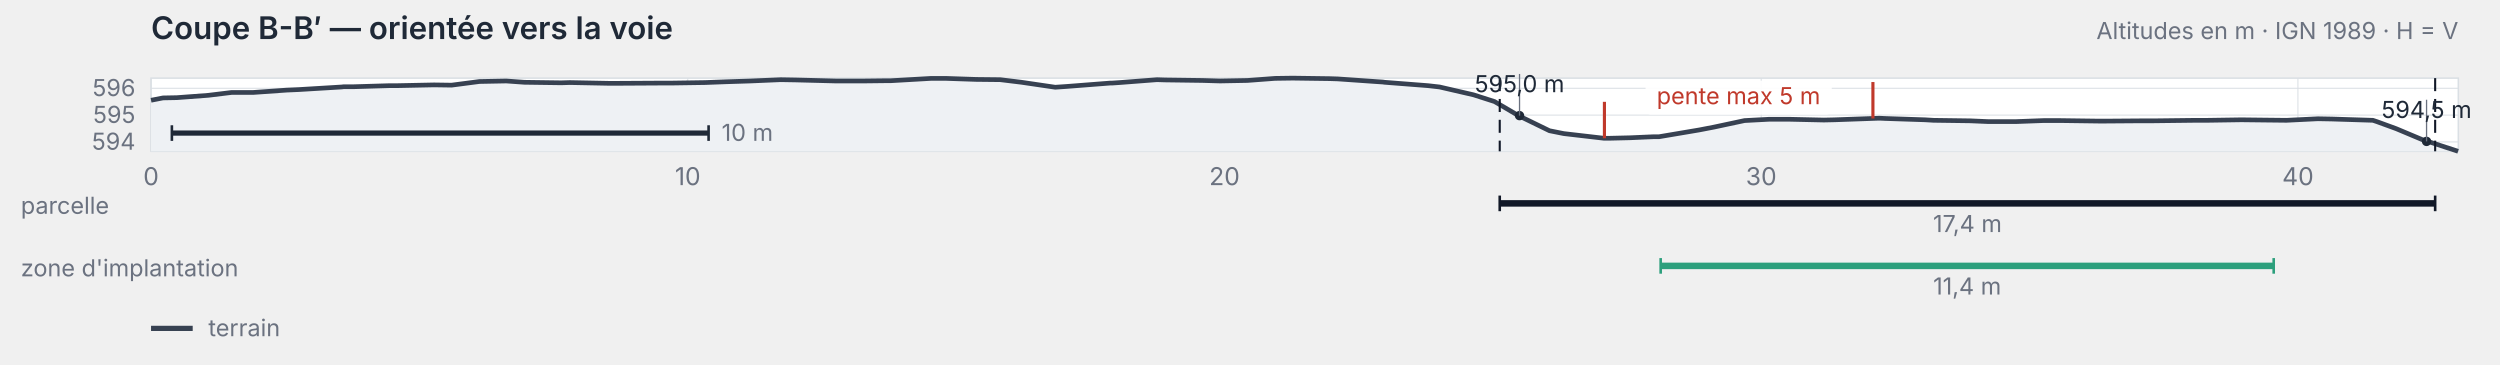
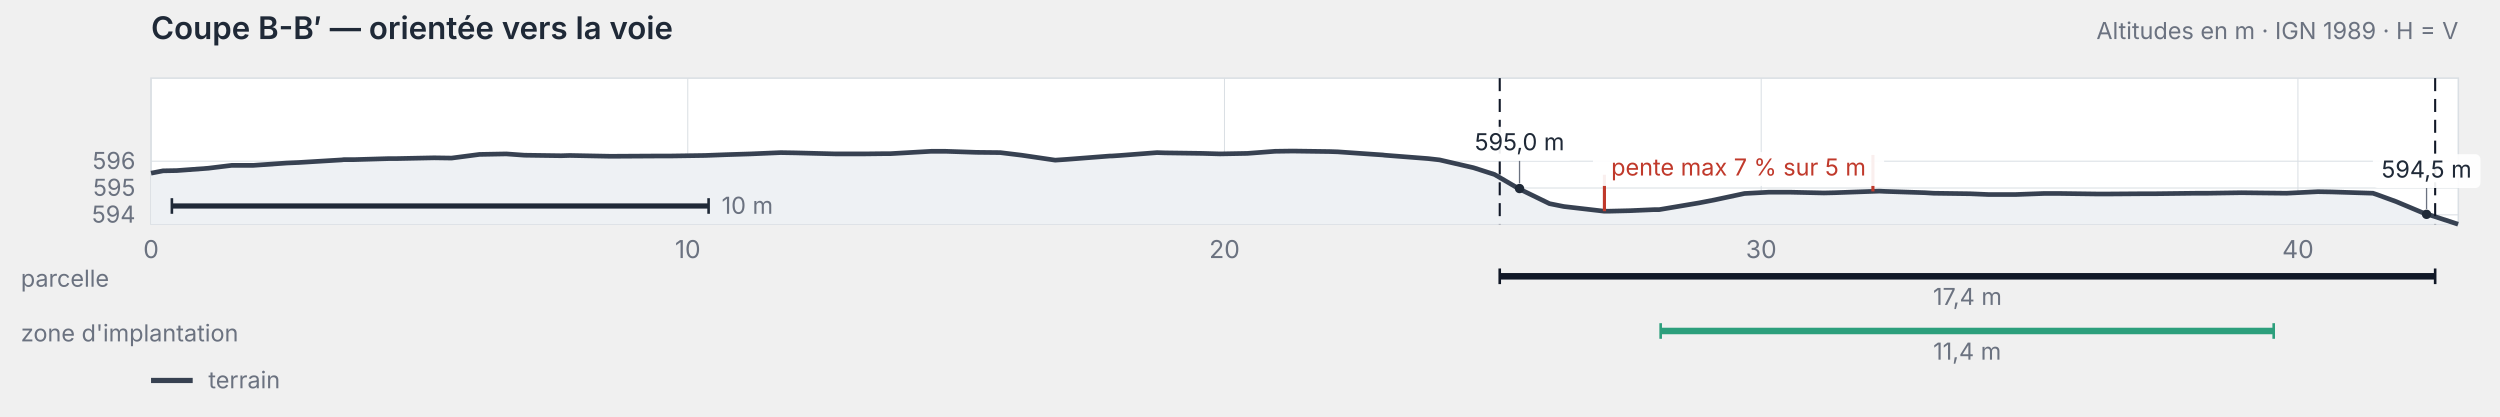
- <svg xmlns="http://www.w3.org/2000/svg" viewBox="0 0 960 140" width="960" height="140" role="img" aria-label="Coupe B-B′ — orientée vers la voie" font-family="Inter, Helvetica, Arial, sans-serif" data-plot-x0="58.0" data-plot-x1="944.0" style="background:#ffffff">
+ <svg xmlns="http://www.w3.org/2000/svg" viewBox="0 0 960 160" width="960" height="160" role="img" aria-label="Coupe B-B′ — orientée vers la voie" font-family="Inter, Helvetica, Arial, sans-serif" data-plot-x0="58.0" data-plot-x1="944.0" style="background:#ffffff">
  <text x="58" y="15" font-size="12" font-weight="600" fill="#1f2937">Coupe B-B′ — orientée vers la voie</text>
  <text x="944" y="15" text-anchor="end" font-size="9" fill="#6b7280">Altitudes en m · IGN 1989 · H = V</text>
-   <rect x="58.0" y="30" width="886.0" height="28.1" fill="#ffffff" stroke="#dadfe4" stroke-width="0.6" />
-   <line x1="58.0" y1="30" x2="58.0" y2="58.1" stroke="#dadfe4" stroke-width="0.4" />
-   <text x="58.0" y="71.1" text-anchor="middle" font-size="9.5" fill="#6b7280">0</text>
-   <line x1="264.1" y1="30" x2="264.1" y2="58.1" stroke="#dadfe4" stroke-width="0.4" />
-   <text x="264.1" y="71.1" text-anchor="middle" font-size="9.5" fill="#6b7280">10</text>
-   <line x1="470.2" y1="30" x2="470.2" y2="58.1" stroke="#dadfe4" stroke-width="0.4" />
-   <text x="470.2" y="71.1" text-anchor="middle" font-size="9.5" fill="#6b7280">20</text>
-   <line x1="676.3" y1="30" x2="676.3" y2="58.1" stroke="#dadfe4" stroke-width="0.4" />
-   <text x="676.3" y="71.1" text-anchor="middle" font-size="9.5" fill="#6b7280">30</text>
-   <line x1="882.4" y1="30" x2="882.4" y2="58.1" stroke="#dadfe4" stroke-width="0.4" />
-   <text x="882.4" y="71.1" text-anchor="middle" font-size="9.5" fill="#6b7280">40</text>
-   <line x1="58.0" y1="54.5" x2="944.0" y2="54.5" stroke="#dadfe4" stroke-width="0.4" />
-   <text x="52.0" y="57.5" text-anchor="end" font-size="9" fill="#6b7280">594</text>
-   <line x1="58.0" y1="44.2" x2="944.0" y2="44.2" stroke="#dadfe4" stroke-width="0.4" />
-   <text x="52.0" y="47.2" text-anchor="end" font-size="9" fill="#6b7280">595</text>
-   <line x1="58.0" y1="33.9" x2="944.0" y2="33.9" stroke="#dadfe4" stroke-width="0.4" />
-   <text x="52.0" y="36.9" text-anchor="end" font-size="9" fill="#6b7280">596</text>
-   <polygon points="58.0,38.5 62.6,37.6 67.9,37.5 80.0,36.6 89.0,35.5 97.3,35.5 110.1,34.6 114.7,34.4 131.2,33.4 132.0,33.3 135.9,33.3 149.4,32.9 152.3,32.9 166.7,32.6 173.4,32.7 184.1,31.3 194.4,31.1 201.4,31.6 215.5,31.8 218.8,31.7 233.9,32.0 236.1,32.0 236.6,32.0 253.5,31.9 257.7,31.9 270.8,31.7 278.7,31.4 288.2,31.1 299.8,30.6 305.5,30.7 320.9,31.1 322.9,31.1 331.9,31.1 340.2,31.0 342.0,31.0 357.6,30.1 363.1,30.1 374.9,30.5 384.1,30.6 392.3,31.6 405.2,33.5 409.6,33.2 426.3,31.9 427.0,31.9 430.0,31.7 444.3,30.6 447.4,30.7 461.7,30.9 468.5,31.1 479.0,30.9 489.6,30.1 496.4,30.0 510.6,30.2 513.7,30.3 528.0,31.3 531.0,31.5 531.7,31.6 548.4,32.9 552.8,33.4 565.8,36.4 573.9,39.0 583.1,44.4 595.0,50.2 600.5,51.3 616.0,53.1 617.8,53.1 626.0,52.9 635.1,52.5 637.1,52.5 652.5,49.9 658.2,48.8 669.9,46.3 679.3,45.8 687.2,45.8 700.4,46.1 704.6,46.0 721.4,45.4 721.9,45.4 724.0,45.5 739.2,46.0 742.5,46.2 756.6,46.4 763.6,46.7 774.0,46.7 784.7,46.3 791.3,46.3 805.8,46.5 808.7,46.5 822.1,46.4 826.0,46.4 826.9,46.4 843.3,46.2 847.9,46.2 860.7,46.0 869.0,46.1 878.0,46.2 890.1,45.6 895.4,45.7 911.2,46.2 912.7,46.7 920.1,49.4 930.1,53.6 932.3,54.3 943.9,58.1 943.9,58.1 58.0,58.1" fill="#eef1f4" stroke="none" />
-   <polyline points="58.0,38.5 62.6,37.6 67.9,37.5 80.0,36.6 89.0,35.5 97.3,35.5 110.1,34.6 114.7,34.4 131.2,33.4 132.0,33.3 135.9,33.3 149.4,32.9 152.3,32.9 166.7,32.6 173.4,32.7 184.1,31.3 194.4,31.1 201.4,31.6 215.5,31.8 218.8,31.7 233.9,32.0 236.1,32.0 236.6,32.0 253.5,31.9 257.7,31.9 270.8,31.7 278.7,31.4 288.2,31.1 299.8,30.6 305.5,30.7 320.9,31.1 322.9,31.1 331.9,31.1 340.2,31.0 342.0,31.0 357.6,30.1 363.1,30.1 374.9,30.5 384.1,30.6 392.3,31.6 405.2,33.5 409.6,33.2 426.3,31.9 427.0,31.9 430.0,31.7 444.3,30.6 447.4,30.7 461.7,30.9 468.5,31.1 479.0,30.9 489.6,30.1 496.4,30.0 510.6,30.2 513.7,30.3 528.0,31.3 531.0,31.5 531.7,31.6 548.4,32.9 552.8,33.4 565.8,36.4 573.9,39.0 583.1,44.4 595.0,50.2 600.5,51.3 616.0,53.1 617.8,53.1 626.0,52.9 635.1,52.5 637.1,52.5 652.5,49.9 658.2,48.8 669.9,46.3 679.3,45.8 687.2,45.8 700.4,46.1 704.6,46.0 721.4,45.4 721.9,45.4 724.0,45.5 739.2,46.0 742.5,46.2 756.6,46.4 763.6,46.7 774.0,46.7 784.7,46.3 791.3,46.3 805.8,46.5 808.7,46.5 822.1,46.4 826.0,46.4 826.9,46.4 843.3,46.2 847.9,46.2 860.7,46.0 869.0,46.1 878.0,46.2 890.1,45.6 895.4,45.7 911.2,46.2 912.7,46.7 920.1,49.4 930.1,53.6 932.3,54.3 943.9,58.1" fill="none" stroke="#374151" stroke-width="1.8" />
-   <line x1="575.9" y1="30" x2="575.9" y2="58.1" stroke="#111827" stroke-width="0.8" stroke-dasharray="5 3" />
-   <line x1="935.1" y1="30" x2="935.1" y2="58.1" stroke="#111827" stroke-width="0.8" stroke-dasharray="5 3" />
-   <line x1="616.1" y1="53.1" x2="616.1" y2="39.1" stroke="#c0392b" stroke-width="1.2" />
-   <line x1="719.2" y1="45.5" x2="719.2" y2="31.5" stroke="#c0392b" stroke-width="1.2" />
-   <circle cx="583.5" cy="44.4" r="1.8" fill="#1f2937" />
-   <line x1="583.5" y1="44.4" x2="583.5" y2="28.4" stroke="#6b7280" stroke-width="0.5" />
-   <text x="583.5" y="35.4" text-anchor="middle" font-size="9" fill="#1f2937">595,0 m</text>
-   <circle cx="931.8" cy="54.3" r="1.8" fill="#1f2937" />
-   <line x1="931.8" y1="54.3" x2="931.8" y2="38.3" stroke="#6b7280" stroke-width="0.5" />
-   <text x="931.8" y="45.3" text-anchor="middle" font-size="9" fill="#1f2937">594,5 m</text>
-   <line x1="66.0" y1="51.1" x2="272.1" y2="51.1" stroke="#1f2937" stroke-width="2" />
-   <line x1="66.0" y1="48.1" x2="66.0" y2="54.1" stroke="#1f2937" stroke-width="1" />
-   <line x1="272.1" y1="48.1" x2="272.1" y2="54.1" stroke="#1f2937" stroke-width="1" />
-   <text x="277.1" y="54.1" font-size="9" fill="#6b7280">10 m</text>
-   <text x="8" y="82.1" font-size="9" fill="#6b7280">parcelle</text>
-   <line x1="575.9" y1="78.1" x2="935.1" y2="78.1" stroke="#111827" stroke-width="2.5" data-band="parcelle" data-d0="25.13" data-d1="42.56" />
-   <line x1="575.9" y1="75.1" x2="575.9" y2="81.1" stroke="#111827" stroke-width="1" />
-   <line x1="935.1" y1="75.1" x2="935.1" y2="81.1" stroke="#111827" stroke-width="1" />
-   <text x="755.5" y="89.1" text-anchor="middle" font-size="9" fill="#6b7280">17,4 m</text>
-   <text x="8" y="106.1" font-size="9" fill="#6b7280">zone d'implantation</text>
-   <line x1="637.7" y1="102.1" x2="873.1" y2="102.1" stroke="#2c9f7c" stroke-width="2.5" data-band="zone" data-d0="28.13" data-d1="39.55" />
-   <line x1="637.7" y1="99.1" x2="637.7" y2="105.1" stroke="#2c9f7c" stroke-width="1" />
-   <line x1="873.1" y1="99.1" x2="873.1" y2="105.1" stroke="#2c9f7c" stroke-width="1" />
-   <text x="755.4" y="113.1" text-anchor="middle" font-size="9" fill="#6b7280">11,4 m</text>
-   <line x1="58.0" y1="126.1" x2="74.0" y2="126.1" stroke="#374151" stroke-width="2" />
-   <text x="80.0" y="129.1" font-size="9" fill="#6b7280">terrain</text>
-   <rect x="631.9" y="31.0" width="71.5" height="13.0" rx="2" fill="#ffffff" opacity="0.92" />
-   <text x="667.6" y="40.0" text-anchor="middle" font-size="9" fill="#c0392b">pente max 5 m</text>
+   <rect x="58.0" y="30" width="886.0" height="56.1" fill="#ffffff" stroke="#dadfe4" stroke-width="0.6" />
+   <line x1="58.0" y1="30" x2="58.0" y2="86.1" stroke="#dadfe4" stroke-width="0.4" />
+   <text x="58.0" y="99.1" text-anchor="middle" font-size="9.5" fill="#6b7280">0</text>
+   <line x1="264.1" y1="30" x2="264.1" y2="86.1" stroke="#dadfe4" stroke-width="0.4" />
+   <text x="264.1" y="99.1" text-anchor="middle" font-size="9.5" fill="#6b7280">10</text>
+   <line x1="470.2" y1="30" x2="470.2" y2="86.1" stroke="#dadfe4" stroke-width="0.4" />
+   <text x="470.2" y="99.1" text-anchor="middle" font-size="9.5" fill="#6b7280">20</text>
+   <line x1="676.3" y1="30" x2="676.3" y2="86.1" stroke="#dadfe4" stroke-width="0.4" />
+   <text x="676.3" y="99.1" text-anchor="middle" font-size="9.5" fill="#6b7280">30</text>
+   <line x1="882.4" y1="30" x2="882.4" y2="86.1" stroke="#dadfe4" stroke-width="0.4" />
+   <text x="882.4" y="99.1" text-anchor="middle" font-size="9.5" fill="#6b7280">40</text>
+   <line x1="58.0" y1="82.5" x2="944.0" y2="82.5" stroke="#dadfe4" stroke-width="0.4" />
+   <text x="52.0" y="85.5" text-anchor="end" font-size="9" fill="#6b7280">594</text>
+   <line x1="58.0" y1="72.2" x2="944.0" y2="72.2" stroke="#dadfe4" stroke-width="0.4" />
+   <text x="52.0" y="75.2" text-anchor="end" font-size="9" fill="#6b7280">595</text>
+   <line x1="58.0" y1="61.9" x2="944.0" y2="61.9" stroke="#dadfe4" stroke-width="0.4" />
+   <text x="52.0" y="64.9" text-anchor="end" font-size="9" fill="#6b7280">596</text>
+   <polygon points="58.0,66.5 62.6,65.6 67.9,65.5 80.0,64.6 89.0,63.5 97.3,63.5 110.1,62.6 114.7,62.4 131.2,61.4 132.0,61.3 135.9,61.3 149.4,60.9 152.3,60.9 166.7,60.6 173.4,60.7 184.1,59.3 194.4,59.1 201.4,59.6 215.5,59.8 218.8,59.7 233.9,60.0 236.1,60.0 236.6,60.0 253.5,59.9 257.7,59.9 270.8,59.7 278.7,59.4 288.2,59.1 299.8,58.6 305.5,58.7 320.9,59.1 322.9,59.1 331.9,59.1 340.2,59.0 342.0,59.0 357.6,58.1 363.1,58.1 374.9,58.5 384.1,58.6 392.3,59.6 405.2,61.5 409.6,61.2 426.3,59.9 427.0,59.9 430.0,59.7 444.3,58.6 447.4,58.7 461.7,58.9 468.5,59.1 479.0,58.9 489.6,58.1 496.4,58.0 510.6,58.2 513.7,58.3 528.0,59.3 531.0,59.5 531.7,59.6 548.4,60.9 552.8,61.4 565.8,64.4 573.9,67.0 583.1,72.4 595.0,78.2 600.5,79.3 616.0,81.1 617.8,81.1 626.0,80.9 635.1,80.5 637.1,80.5 652.5,77.9 658.2,76.8 669.9,74.3 679.3,73.8 687.2,73.8 700.4,74.1 704.6,74.0 721.4,73.4 721.9,73.4 724.0,73.5 739.2,74.0 742.5,74.2 756.6,74.4 763.6,74.7 774.0,74.7 784.7,74.3 791.3,74.3 805.8,74.5 808.7,74.5 822.1,74.4 826.0,74.4 826.9,74.4 843.3,74.2 847.9,74.2 860.7,74.0 869.0,74.1 878.0,74.2 890.1,73.6 895.4,73.7 911.2,74.2 912.7,74.7 920.1,77.4 930.1,81.6 932.3,82.3 943.9,86.1 943.9,86.1 58.0,86.1" fill="#eef1f4" stroke="none" />
+   <polyline points="58.0,66.5 62.6,65.6 67.9,65.5 80.0,64.6 89.0,63.5 97.3,63.5 110.1,62.6 114.7,62.4 131.2,61.4 132.0,61.3 135.9,61.3 149.4,60.9 152.3,60.9 166.7,60.6 173.4,60.7 184.1,59.3 194.4,59.1 201.4,59.6 215.5,59.8 218.8,59.7 233.9,60.0 236.1,60.0 236.6,60.0 253.5,59.9 257.7,59.9 270.8,59.7 278.7,59.4 288.2,59.1 299.8,58.6 305.5,58.7 320.9,59.1 322.9,59.1 331.9,59.1 340.2,59.0 342.0,59.0 357.6,58.1 363.1,58.1 374.9,58.5 384.1,58.6 392.3,59.6 405.2,61.5 409.6,61.2 426.3,59.9 427.0,59.9 430.0,59.7 444.3,58.6 447.4,58.7 461.7,58.9 468.5,59.1 479.0,58.9 489.6,58.1 496.4,58.0 510.6,58.2 513.7,58.3 528.0,59.3 531.0,59.5 531.7,59.6 548.4,60.9 552.8,61.4 565.8,64.4 573.9,67.0 583.1,72.4 595.0,78.2 600.5,79.3 616.0,81.1 617.8,81.1 626.0,80.9 635.1,80.5 637.1,80.5 652.5,77.9 658.2,76.8 669.9,74.3 679.3,73.8 687.2,73.8 700.4,74.1 704.6,74.0 721.4,73.4 721.9,73.4 724.0,73.5 739.2,74.0 742.5,74.2 756.6,74.4 763.6,74.7 774.0,74.7 784.7,74.3 791.3,74.3 805.8,74.5 808.7,74.5 822.1,74.4 826.0,74.4 826.9,74.4 843.3,74.2 847.9,74.2 860.7,74.0 869.0,74.1 878.0,74.2 890.1,73.6 895.4,73.7 911.2,74.2 912.7,74.7 920.1,77.4 930.1,81.6 932.3,82.3 943.9,86.1" fill="none" stroke="#374151" stroke-width="1.8" />
+   <line x1="575.9" y1="30" x2="575.9" y2="86.1" stroke="#111827" stroke-width="0.8" stroke-dasharray="5 3" />
+   <line x1="935.1" y1="30" x2="935.1" y2="86.1" stroke="#111827" stroke-width="0.8" stroke-dasharray="5 3" />
+   <line x1="616.1" y1="81.1" x2="616.1" y2="67.1" stroke="#c0392b" stroke-width="1.2" />
+   <line x1="719.2" y1="73.5" x2="719.2" y2="59.5" stroke="#c0392b" stroke-width="1.2" />
+   <circle cx="583.5" cy="72.4" r="1.8" fill="#1f2937" />
+   <line x1="583.5" y1="70.4" x2="583.5" y2="61.7" stroke="#6b7280" stroke-width="0.5" />
+   <circle cx="931.8" cy="82.3" r="1.8" fill="#1f2937" />
+   <line x1="931.8" y1="80.3" x2="931.8" y2="72.2" stroke="#6b7280" stroke-width="0.5" />
+   <line x1="66.0" y1="79.1" x2="272.1" y2="79.1" stroke="#1f2937" stroke-width="2" />
+   <line x1="66.0" y1="76.1" x2="66.0" y2="82.1" stroke="#1f2937" stroke-width="1" />
+   <line x1="272.1" y1="76.1" x2="272.1" y2="82.1" stroke="#1f2937" stroke-width="1" />
+   <text x="277.1" y="82.1" font-size="9" fill="#6b7280">10 m</text>
+   <text x="8" y="110.1" font-size="9" fill="#6b7280">parcelle</text>
+   <line x1="575.9" y1="106.1" x2="935.1" y2="106.1" stroke="#111827" stroke-width="2.5" data-band="parcelle" data-d0="25.13" data-d1="42.56" />
+   <line x1="575.9" y1="103.1" x2="575.9" y2="109.1" stroke="#111827" stroke-width="1" />
+   <line x1="935.1" y1="103.1" x2="935.1" y2="109.1" stroke="#111827" stroke-width="1" />
+   <text x="755.5" y="117.1" text-anchor="middle" font-size="9" fill="#6b7280">17,4 m</text>
+   <text x="8" y="131.1" font-size="9" fill="#6b7280">zone d'implantation</text>
+   <line x1="637.7" y1="127.1" x2="873.1" y2="127.1" stroke="#2c9f7c" stroke-width="2.5" data-band="zone" data-d0="28.13" data-d1="39.55" />
+   <line x1="637.7" y1="124.1" x2="637.7" y2="130.1" stroke="#2c9f7c" stroke-width="1" />
+   <line x1="873.1" y1="124.1" x2="873.1" y2="130.1" stroke="#2c9f7c" stroke-width="1" />
+   <text x="755.4" y="138.1" text-anchor="middle" font-size="9" fill="#6b7280">11,4 m</text>
+   <line x1="58.0" y1="146.1" x2="74.0" y2="146.1" stroke="#374151" stroke-width="2" />
+   <text x="80.0" y="149.1" font-size="9" fill="#6b7280">terrain</text>
+   <rect x="611.7" y="58.4" width="111.8" height="13.0" rx="2" fill="#ffffff" opacity="0.92" />
+   <text x="667.6" y="67.4" text-anchor="middle" font-size="9" fill="#c0392b">pente max 7 % sur 5 m</text>
+   <rect x="562.9" y="48.7" width="41.3" height="13.0" rx="2" fill="#ffffff" opacity="0.92" />
+   <text x="583.5" y="57.7" text-anchor="middle" font-size="9" fill="#1f2937">595,0 m</text>
+   <rect x="911.2" y="59.2" width="41.3" height="13.0" rx="2" fill="#ffffff" opacity="0.92" />
+   <text x="931.8" y="68.2" text-anchor="middle" font-size="9" fill="#1f2937">594,5 m</text>
</svg>
